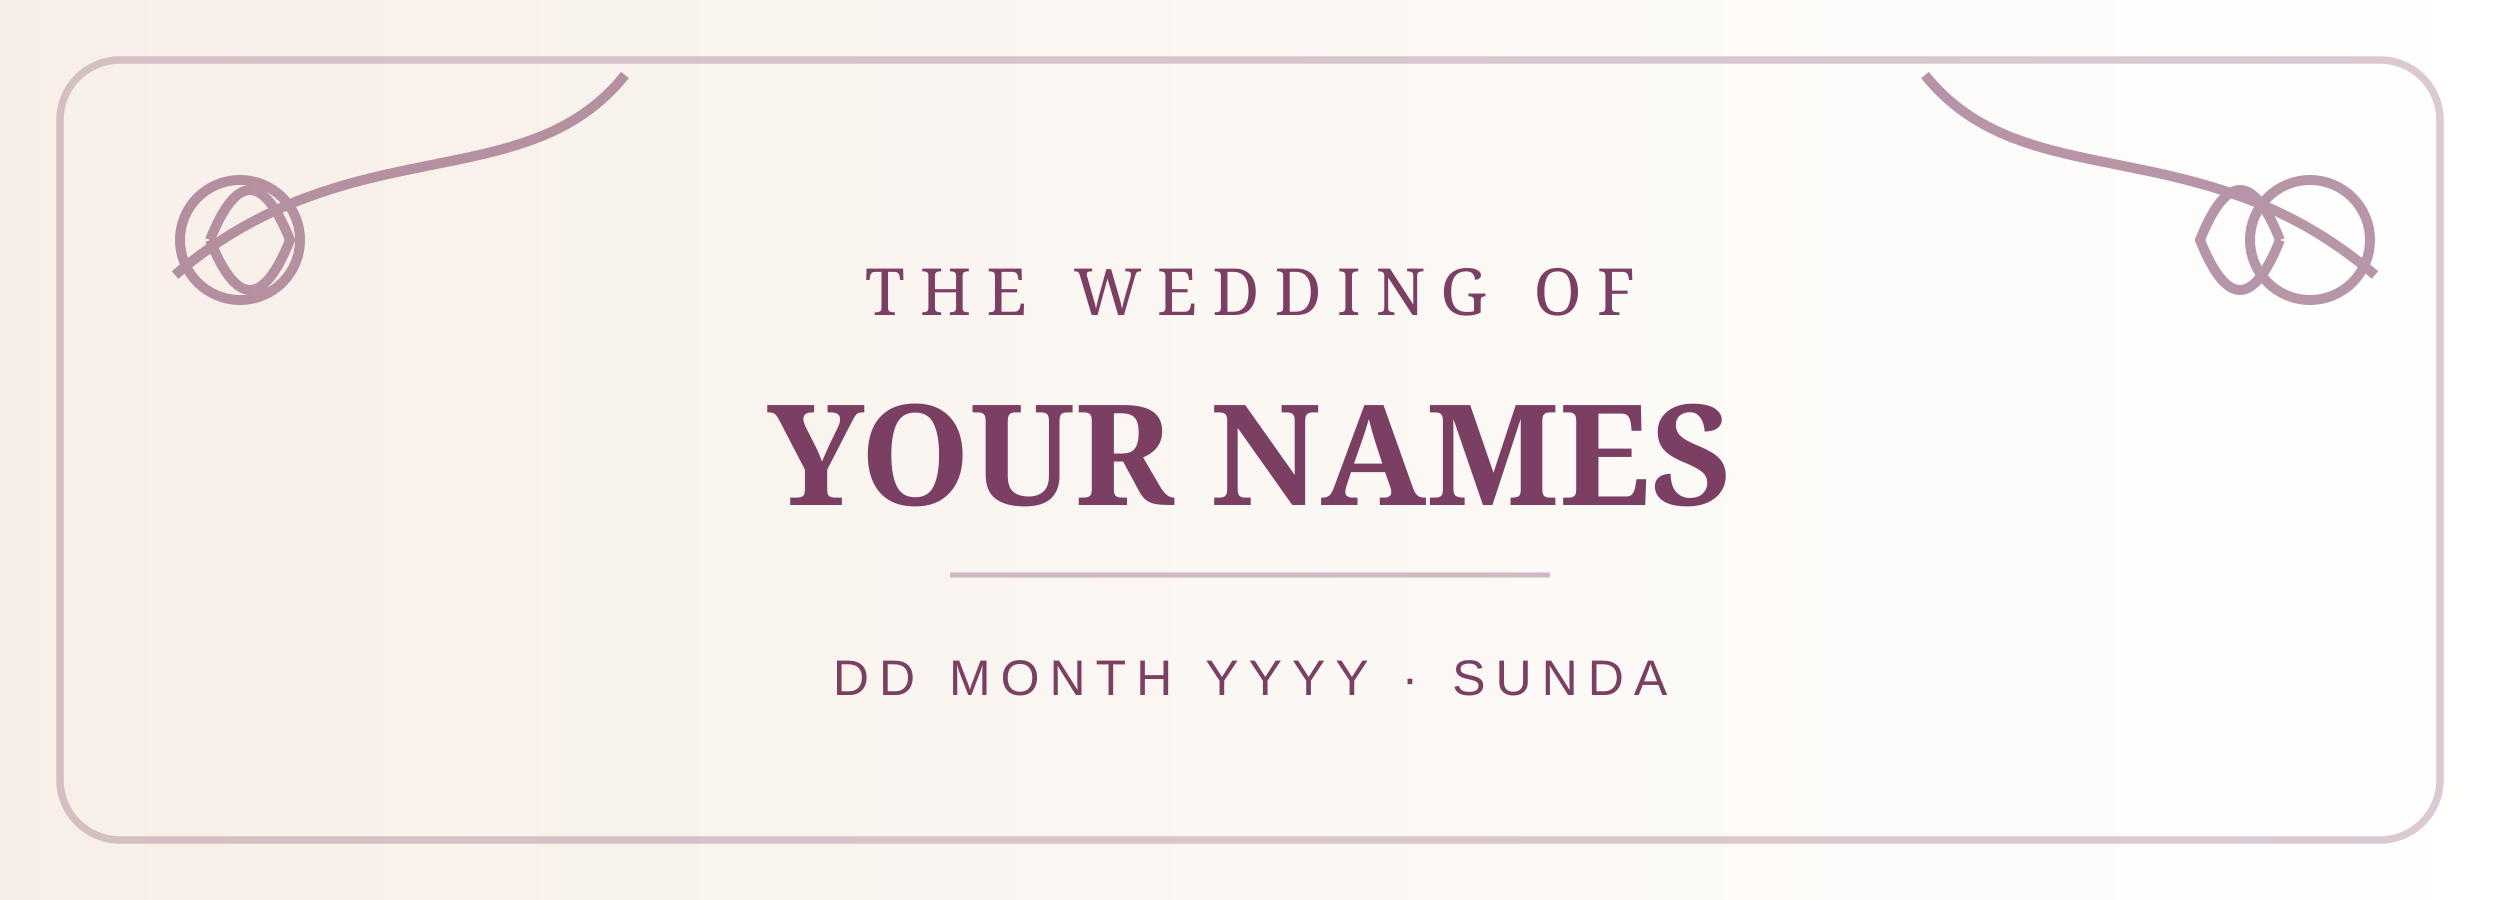
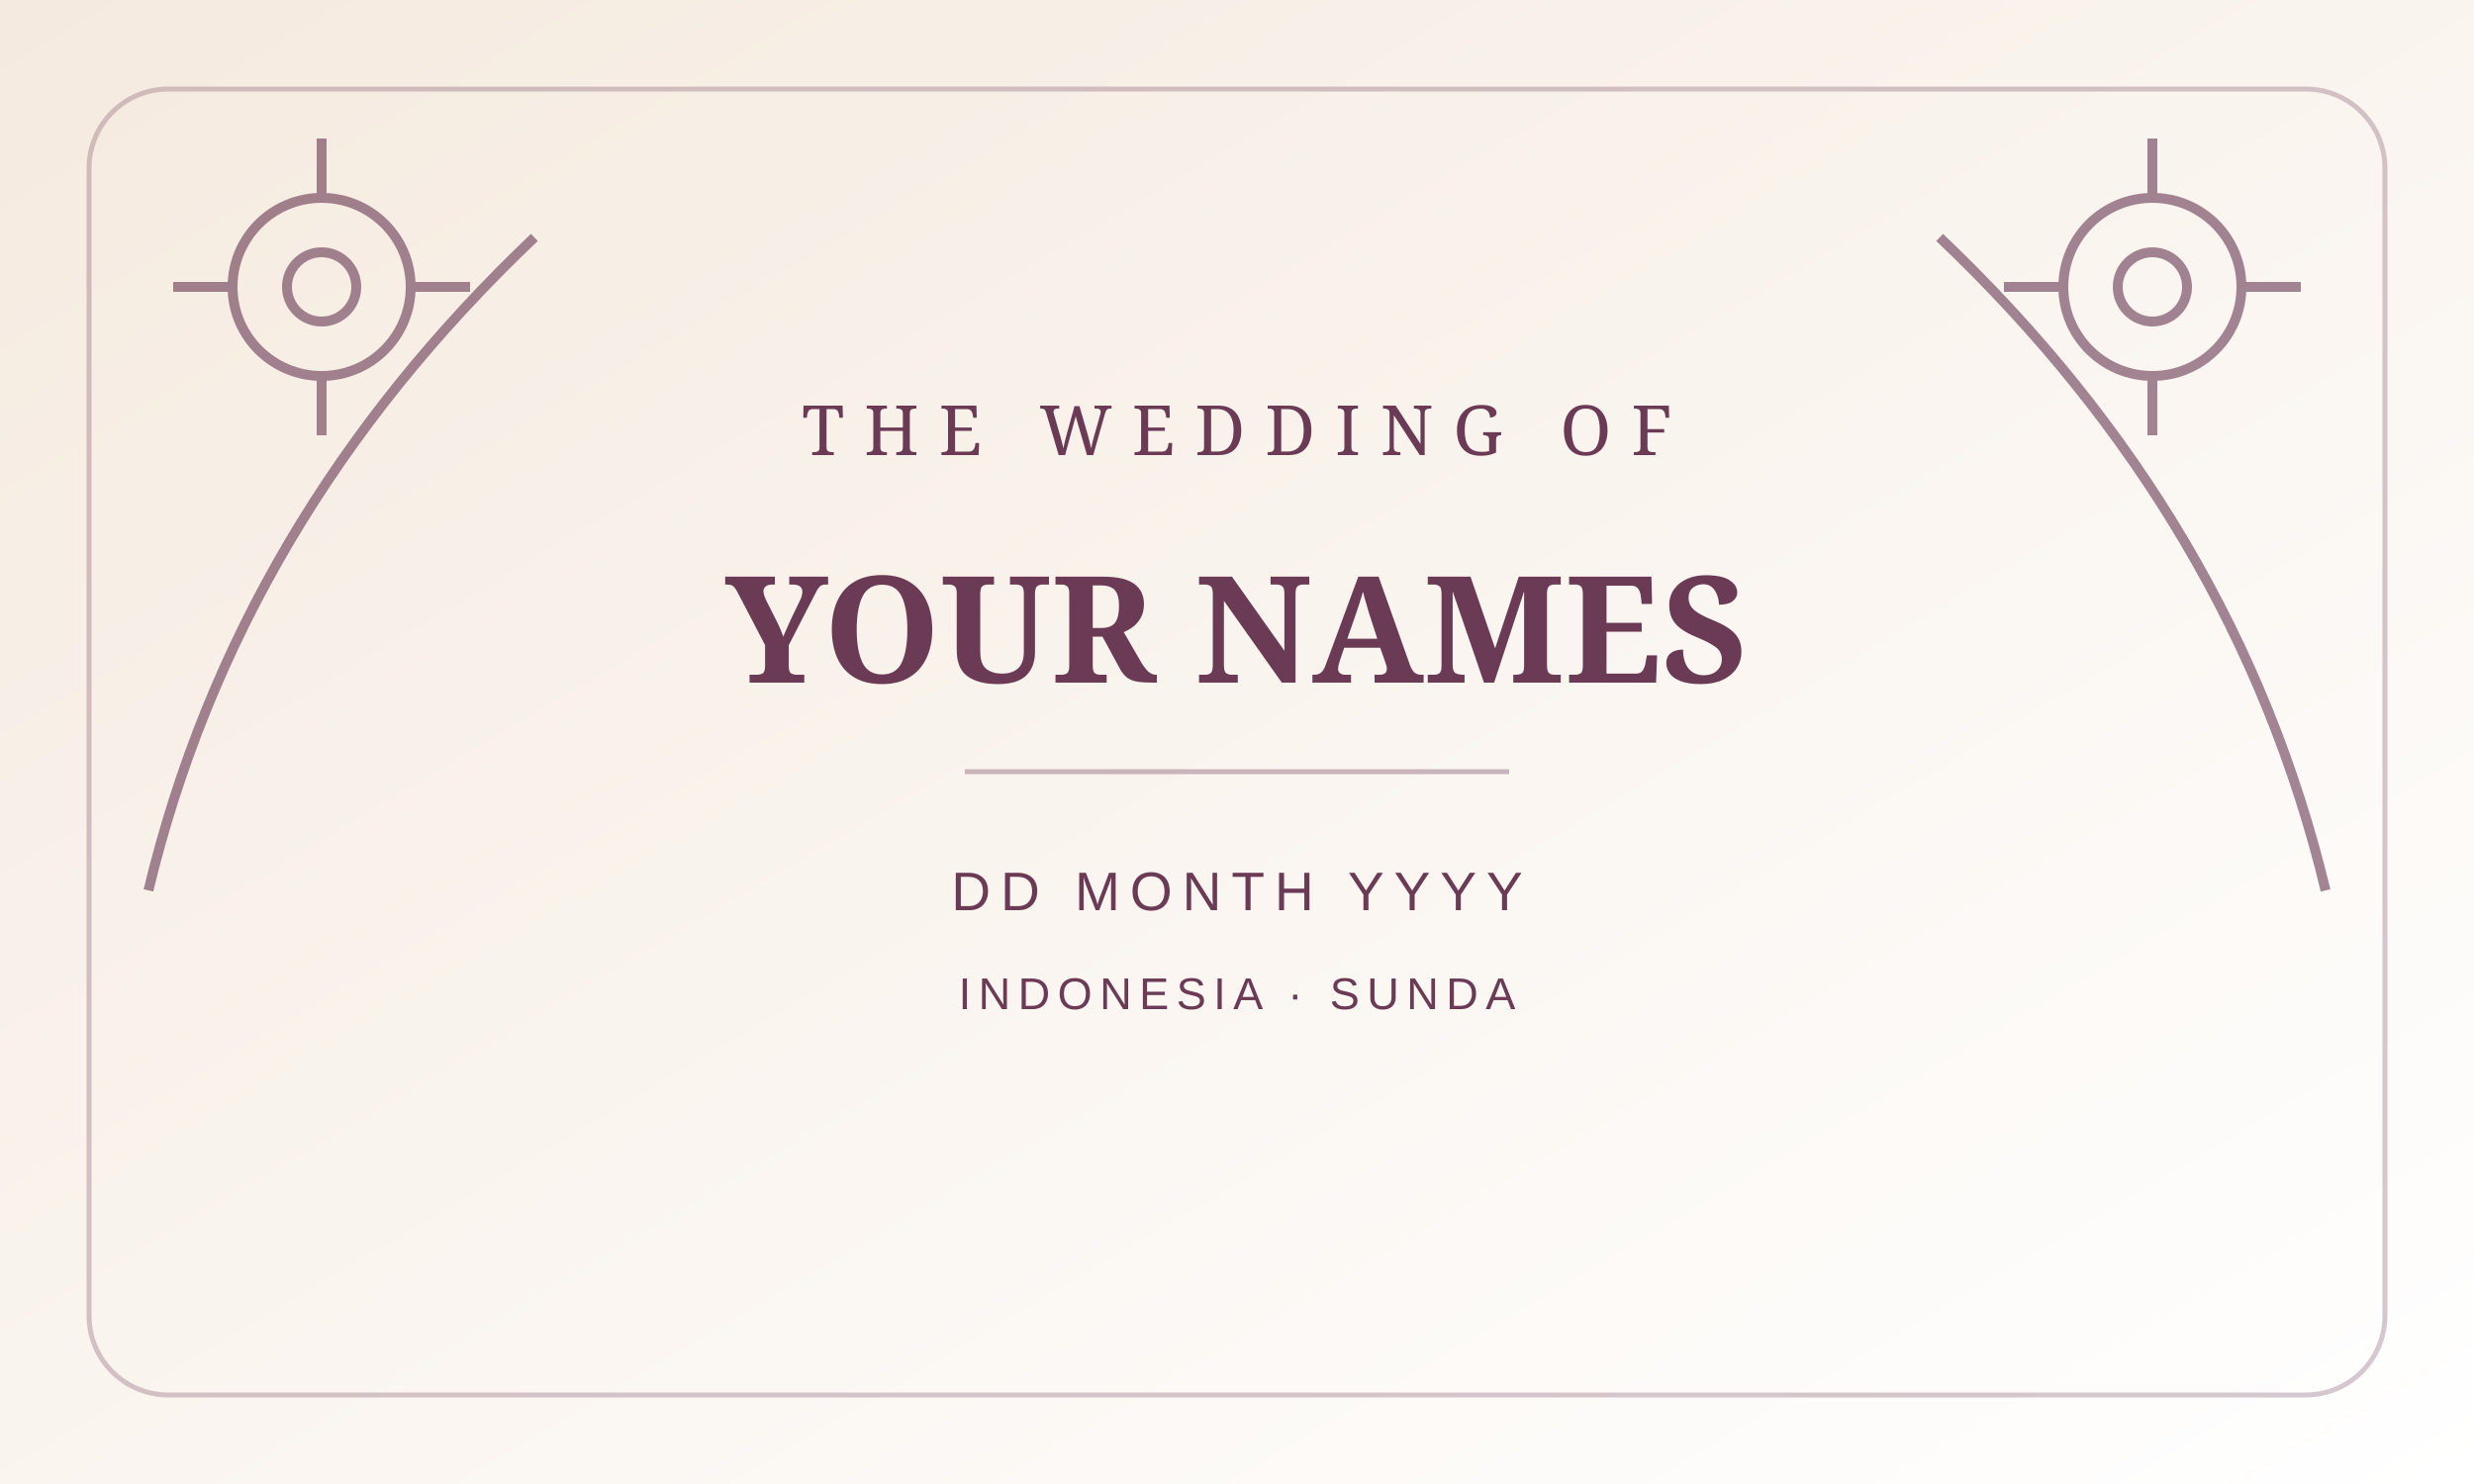
- <svg xmlns="http://www.w3.org/2000/svg" viewBox="0 0 500 180" role="img" aria-label="Sunda Halus wedding invitation visual">
+ <svg xmlns="http://www.w3.org/2000/svg" viewBox="0 0 500 300">
  <defs>
-     <linearGradient id="g" x1="0" x2="1">
-       <stop stop-color="#f7efe7" />
+     <linearGradient id="bg" x1="0" y1="0" x2="1" y2="1">
+       <stop stop-color="#f5eadf" />
      <stop offset="1" stop-color="#ffffff" />
    </linearGradient>
+     <filter id="shadow">
+       <feDropShadow dx="0" dy="5" stdDeviation="6" flood-opacity=".12" />
+     </filter>
  </defs>
-   <rect width="500" height="180" fill="url(#g)" />
-   <g fill="none" stroke="#7b3f63" stroke-width="2" opacity=".55">
-     <path d="M35 55 C70 25 105 40 125 15 M475 55 C440 25 405 40 385 15" />
-     <circle cx="48" cy="48" r="12" />
-     <circle cx="462" cy="48" r="12" />
-     <path d="M42 48q8-20 16 0q-8 20-16 0M456 48q-8-20-16 0q8 20 16 0" />
+   <rect width="500" height="300" fill="url(#bg)" />
+   <g fill="none" stroke="#6b3b55" opacity=".62" stroke-width="2">
+     <path d="M30 180Q48 105 108 48M470 180Q452 105 392 48" />
+     <g transform="translate(65 58)">
+       <circle r="18" />
+       <circle r="7" />
+       <path d="M0-18v-12M18 0h12M0 18v12M-18 0h-12" />
+     </g>
+     <g transform="translate(435 58)">
+       <circle r="18" />
+       <circle r="7" />
+       <path d="M0-18v-12M18 0h12M0 18v12M-18 0h-12" />
+     </g>
  </g>
-   <rect x="12" y="12" width="476" height="156" rx="12" fill="none" stroke="#7b3f63" stroke-width="1.5" opacity=".28" />
-   <text x="250" y="63" text-anchor="middle" font-family="Georgia,serif" font-size="13" fill="#7b3f63" letter-spacing="3">THE WEDDING OF</text>
-   <text x="250" y="101" text-anchor="middle" font-family="Georgia,serif" font-size="28" font-weight="700" fill="#7b3f63">YOUR NAMES</text>
-   <line x1="190" y1="115" x2="310" y2="115" stroke="#7b3f63" opacity=".35" />
-   <text x="250" y="139" text-anchor="middle" font-family="Arial,sans-serif" font-size="10" fill="#7b3f63" letter-spacing="2">DD MONTH YYYY · SUNDA</text>
+   <rect x="18" y="18" width="464" height="264" rx="16" fill="none" stroke="#6b3b55" opacity=".28" />
+   <g text-anchor="middle" fill="#6b3b55">
+     <text x="250" y="92" font-family="Georgia,serif" font-size="14" letter-spacing="4">THE WEDDING OF</text>
+     <text x="250" y="138" font-family="Georgia,serif" font-size="30" font-weight="700">YOUR NAMES</text>
+     <line x1="195" y1="156" x2="305" y2="156" stroke="#6b3b55" opacity=".35" />
+     <text x="250" y="184" font-family="Arial,sans-serif" font-size="11" letter-spacing="2">DD MONTH YYYY</text>
+     <text x="250" y="204" font-family="Arial,sans-serif" font-size="9" letter-spacing="1.5">INDONESIA · SUNDA</text>
+   </g>
</svg>
